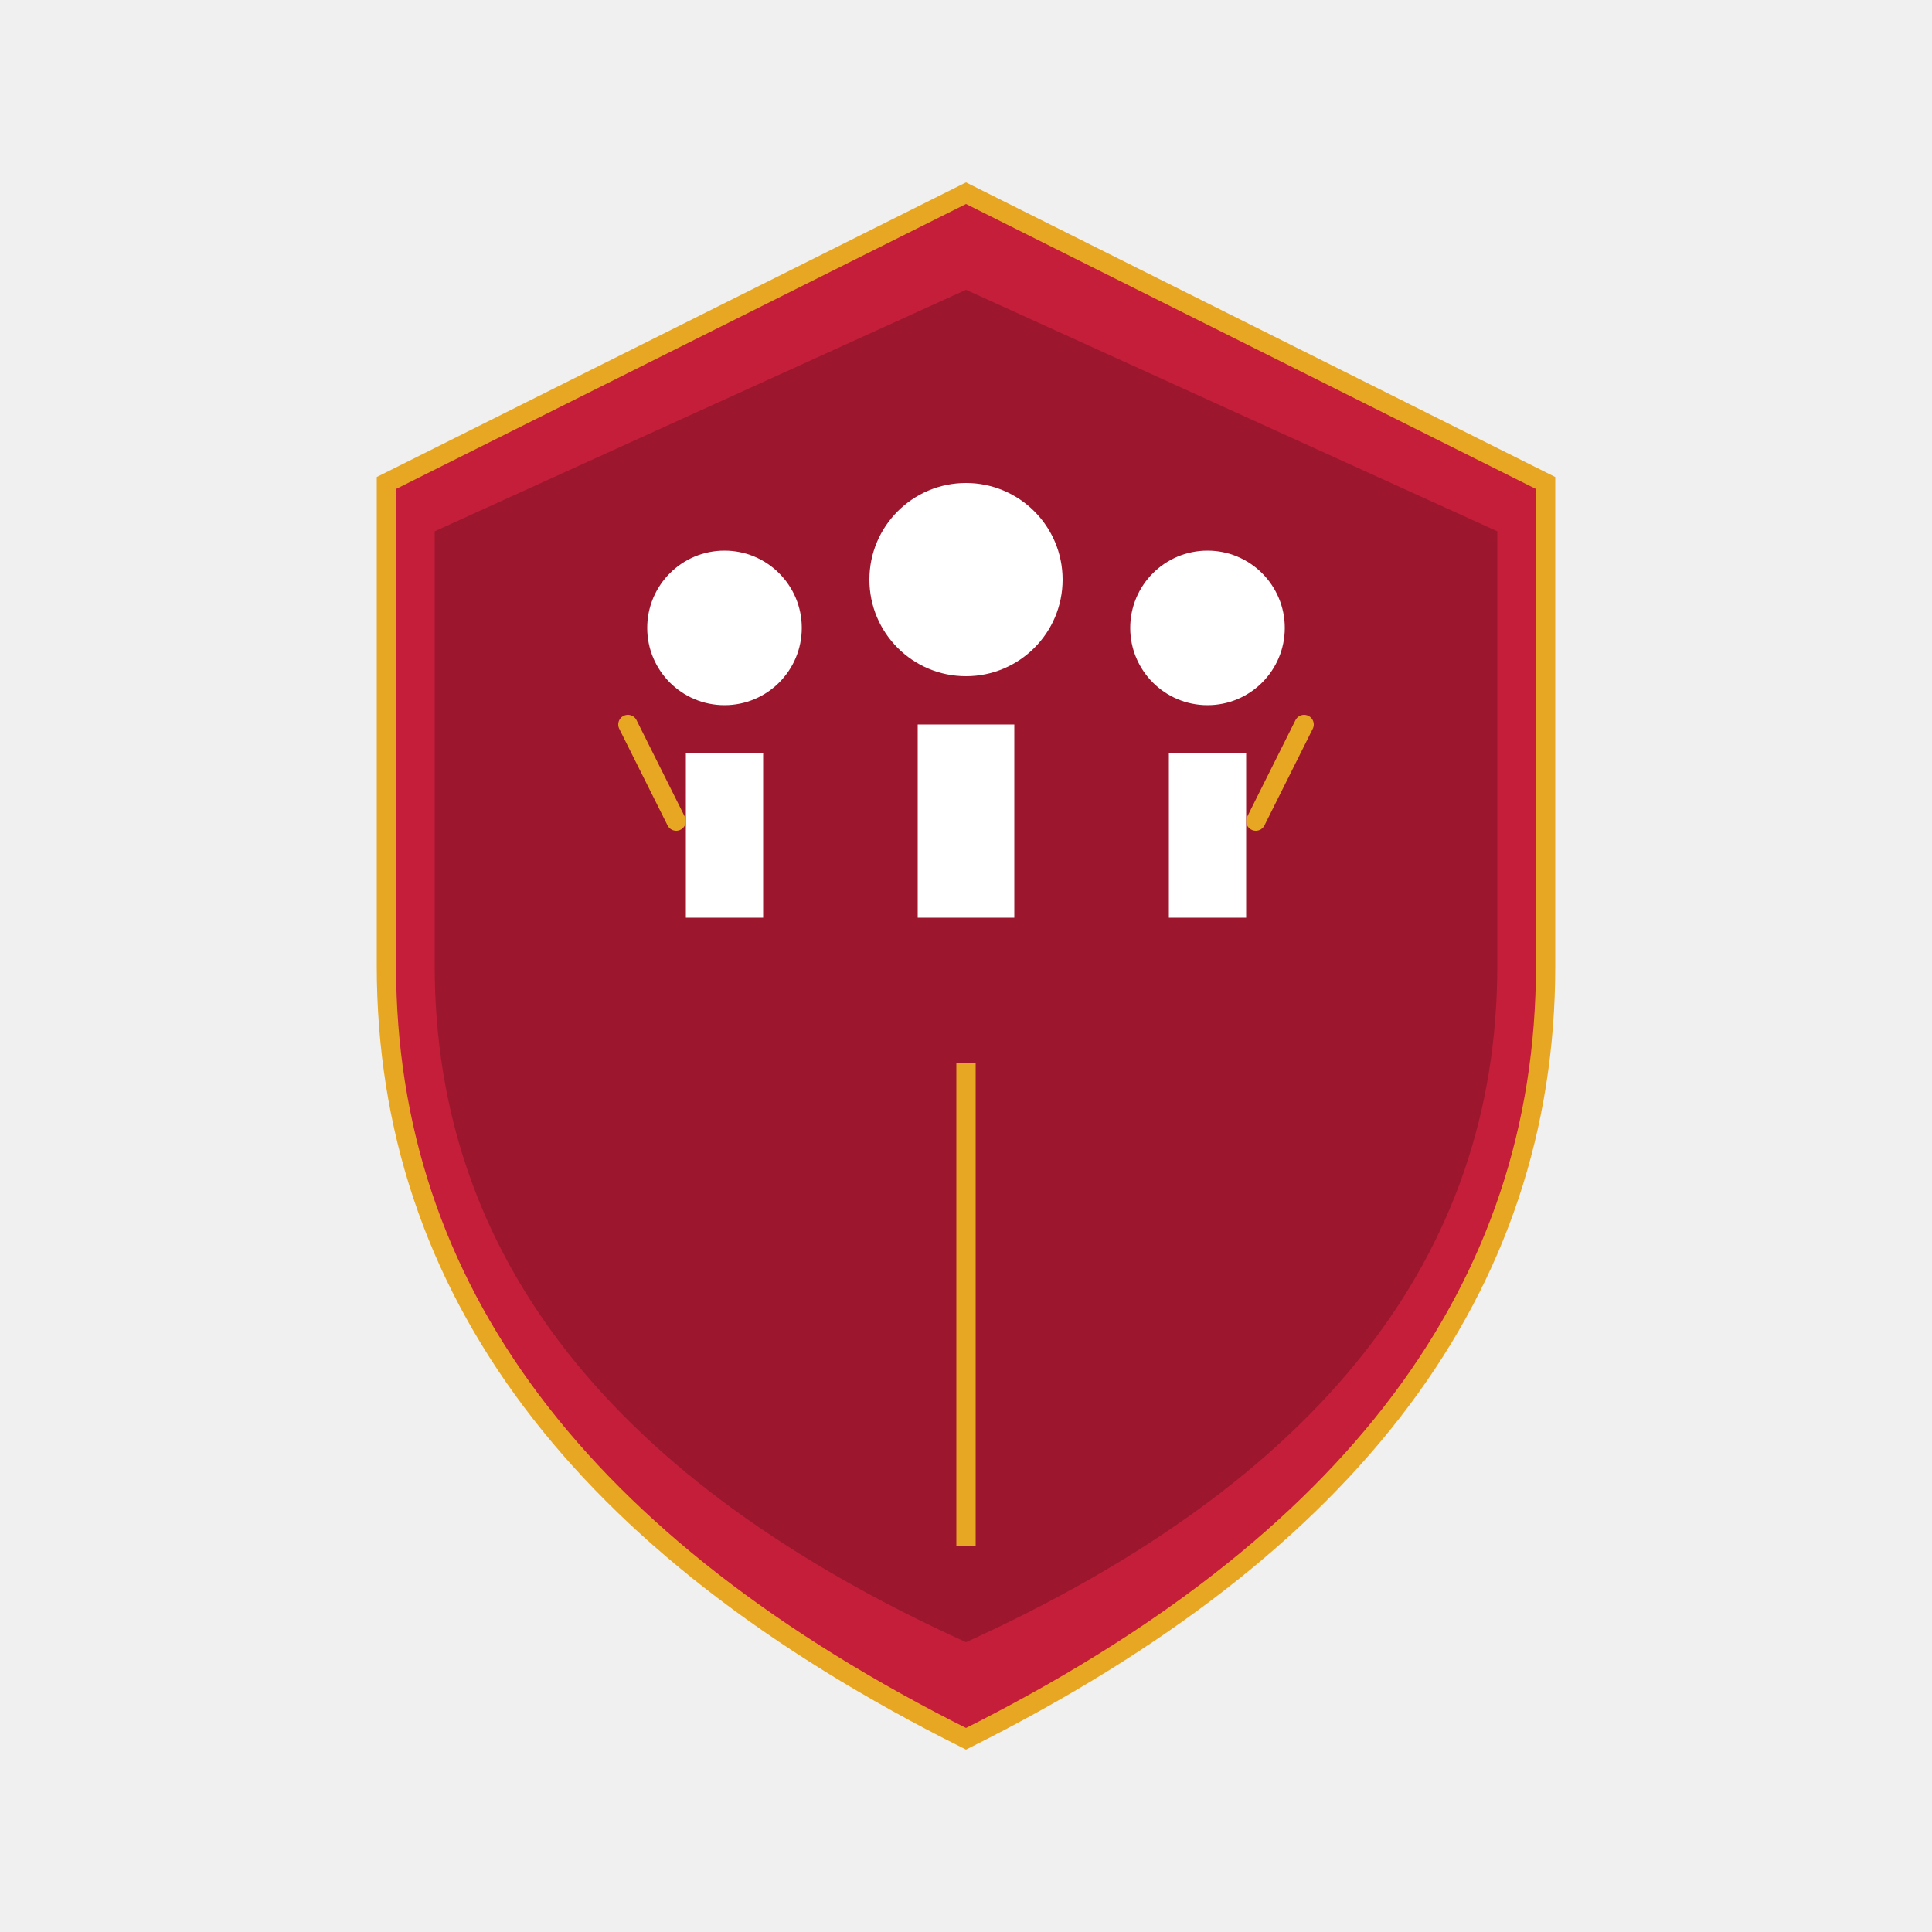
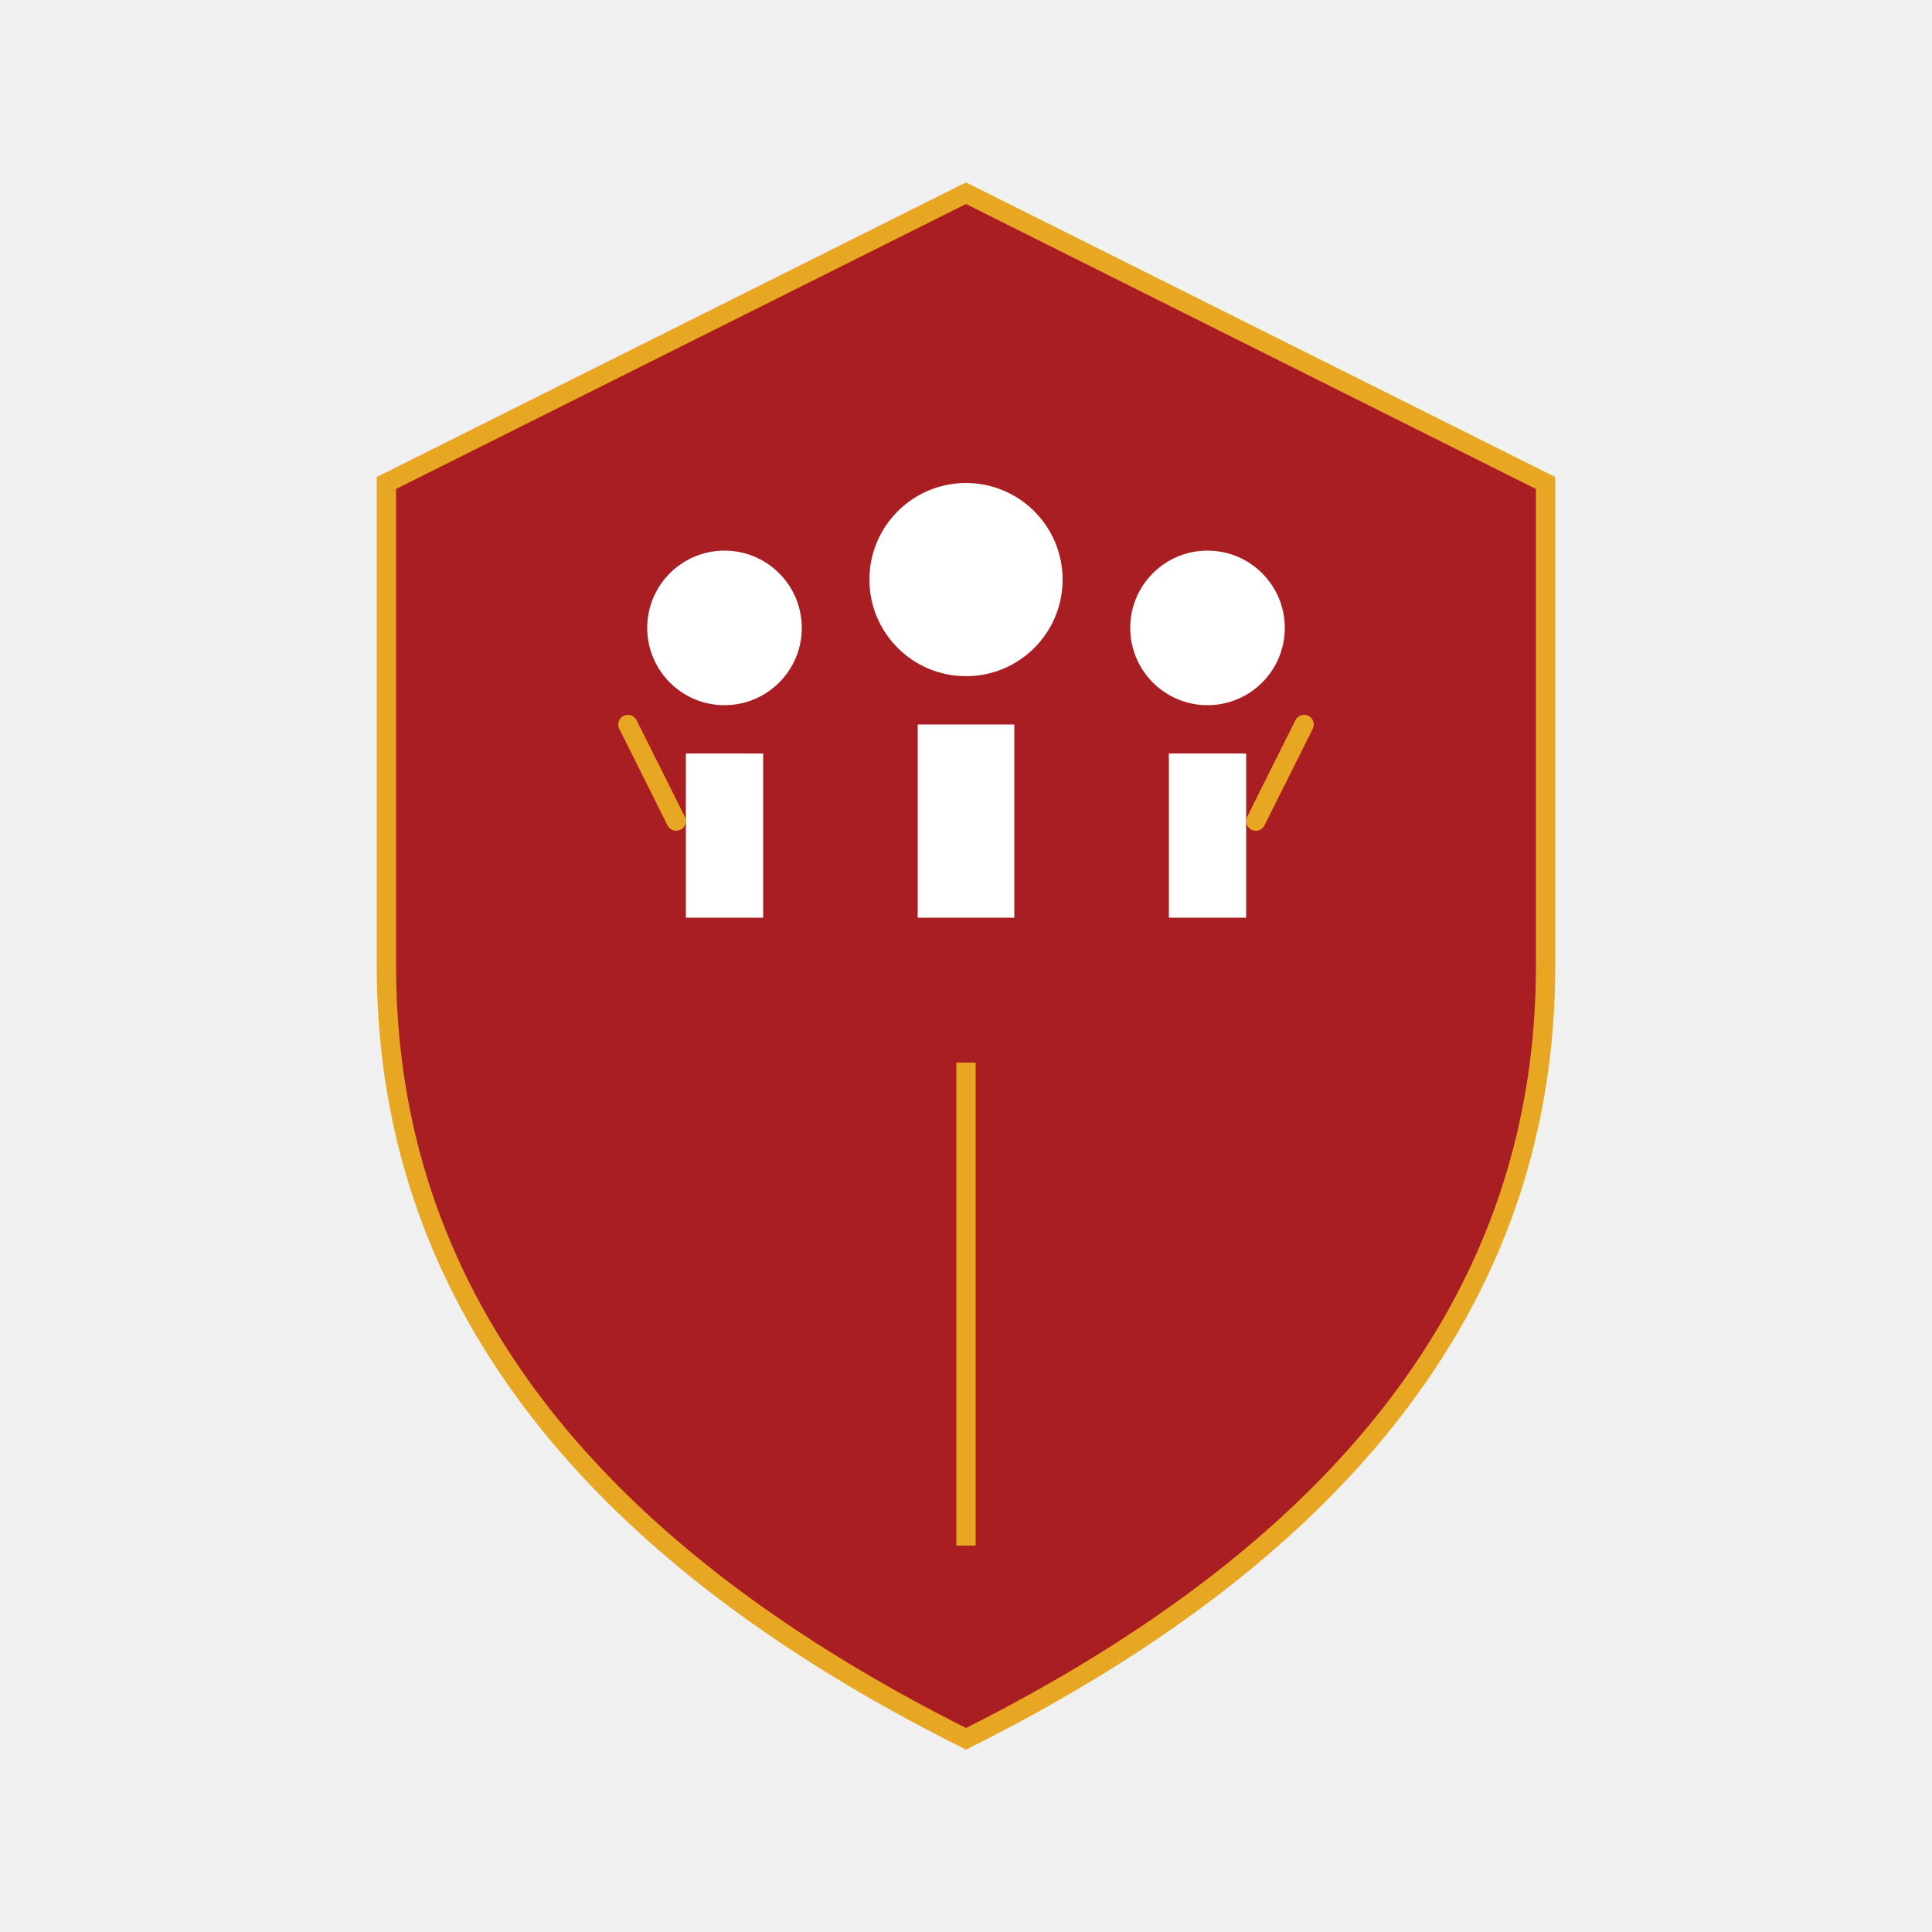
<svg xmlns="http://www.w3.org/2000/svg" viewBox="0 0 200 200" width="200" height="200">
-   <path d="M100 20 L160 50 L160 100 Q160 150 100 180 Q40 150 40 100 L40 50 Z" fill="#c41e3a" stroke="#e8a723" stroke-width="2" />
-   <path d="M100 30 L155 55 L155 100 Q155 145 100 170 Q45 145 45 100 L45 55 Z" fill="#8b1428" opacity="0.7" />
+   <path d="M100 20 L160 50 L160 100 Q160 150 100 180 Q40 150 40 100 L40 50 Z" fill="#a91e22" stroke="#e8a723" stroke-width="2" />
+   <path d="M100 30 L155 55 L155 100 Q155 145 100 170 Q45 145 45 100 L45 55 Z" fill="#a91e22" opacity="0.7" />
  <g fill="#ffffff">
    <circle cx="100" cy="60" r="10" />
    <path d="M95 75 L105 75 L105 95 L95 95 Z" />
    <circle cx="75" cy="65" r="8" />
    <path d="M71 78 L79 78 L79 95 L71 95 Z" />
    <circle cx="125" cy="65" r="8" />
    <path d="M121 78 L129 78 L129 95 L121 95 Z" />
    <path d="M70 85 L65 75 M130 85 L135 75" stroke="#e8a723" stroke-width="2" stroke-linecap="round" />
  </g>
  <line x1="100" y1="110" x2="100" y2="160" stroke="#e8a723" stroke-width="2" />
</svg>
